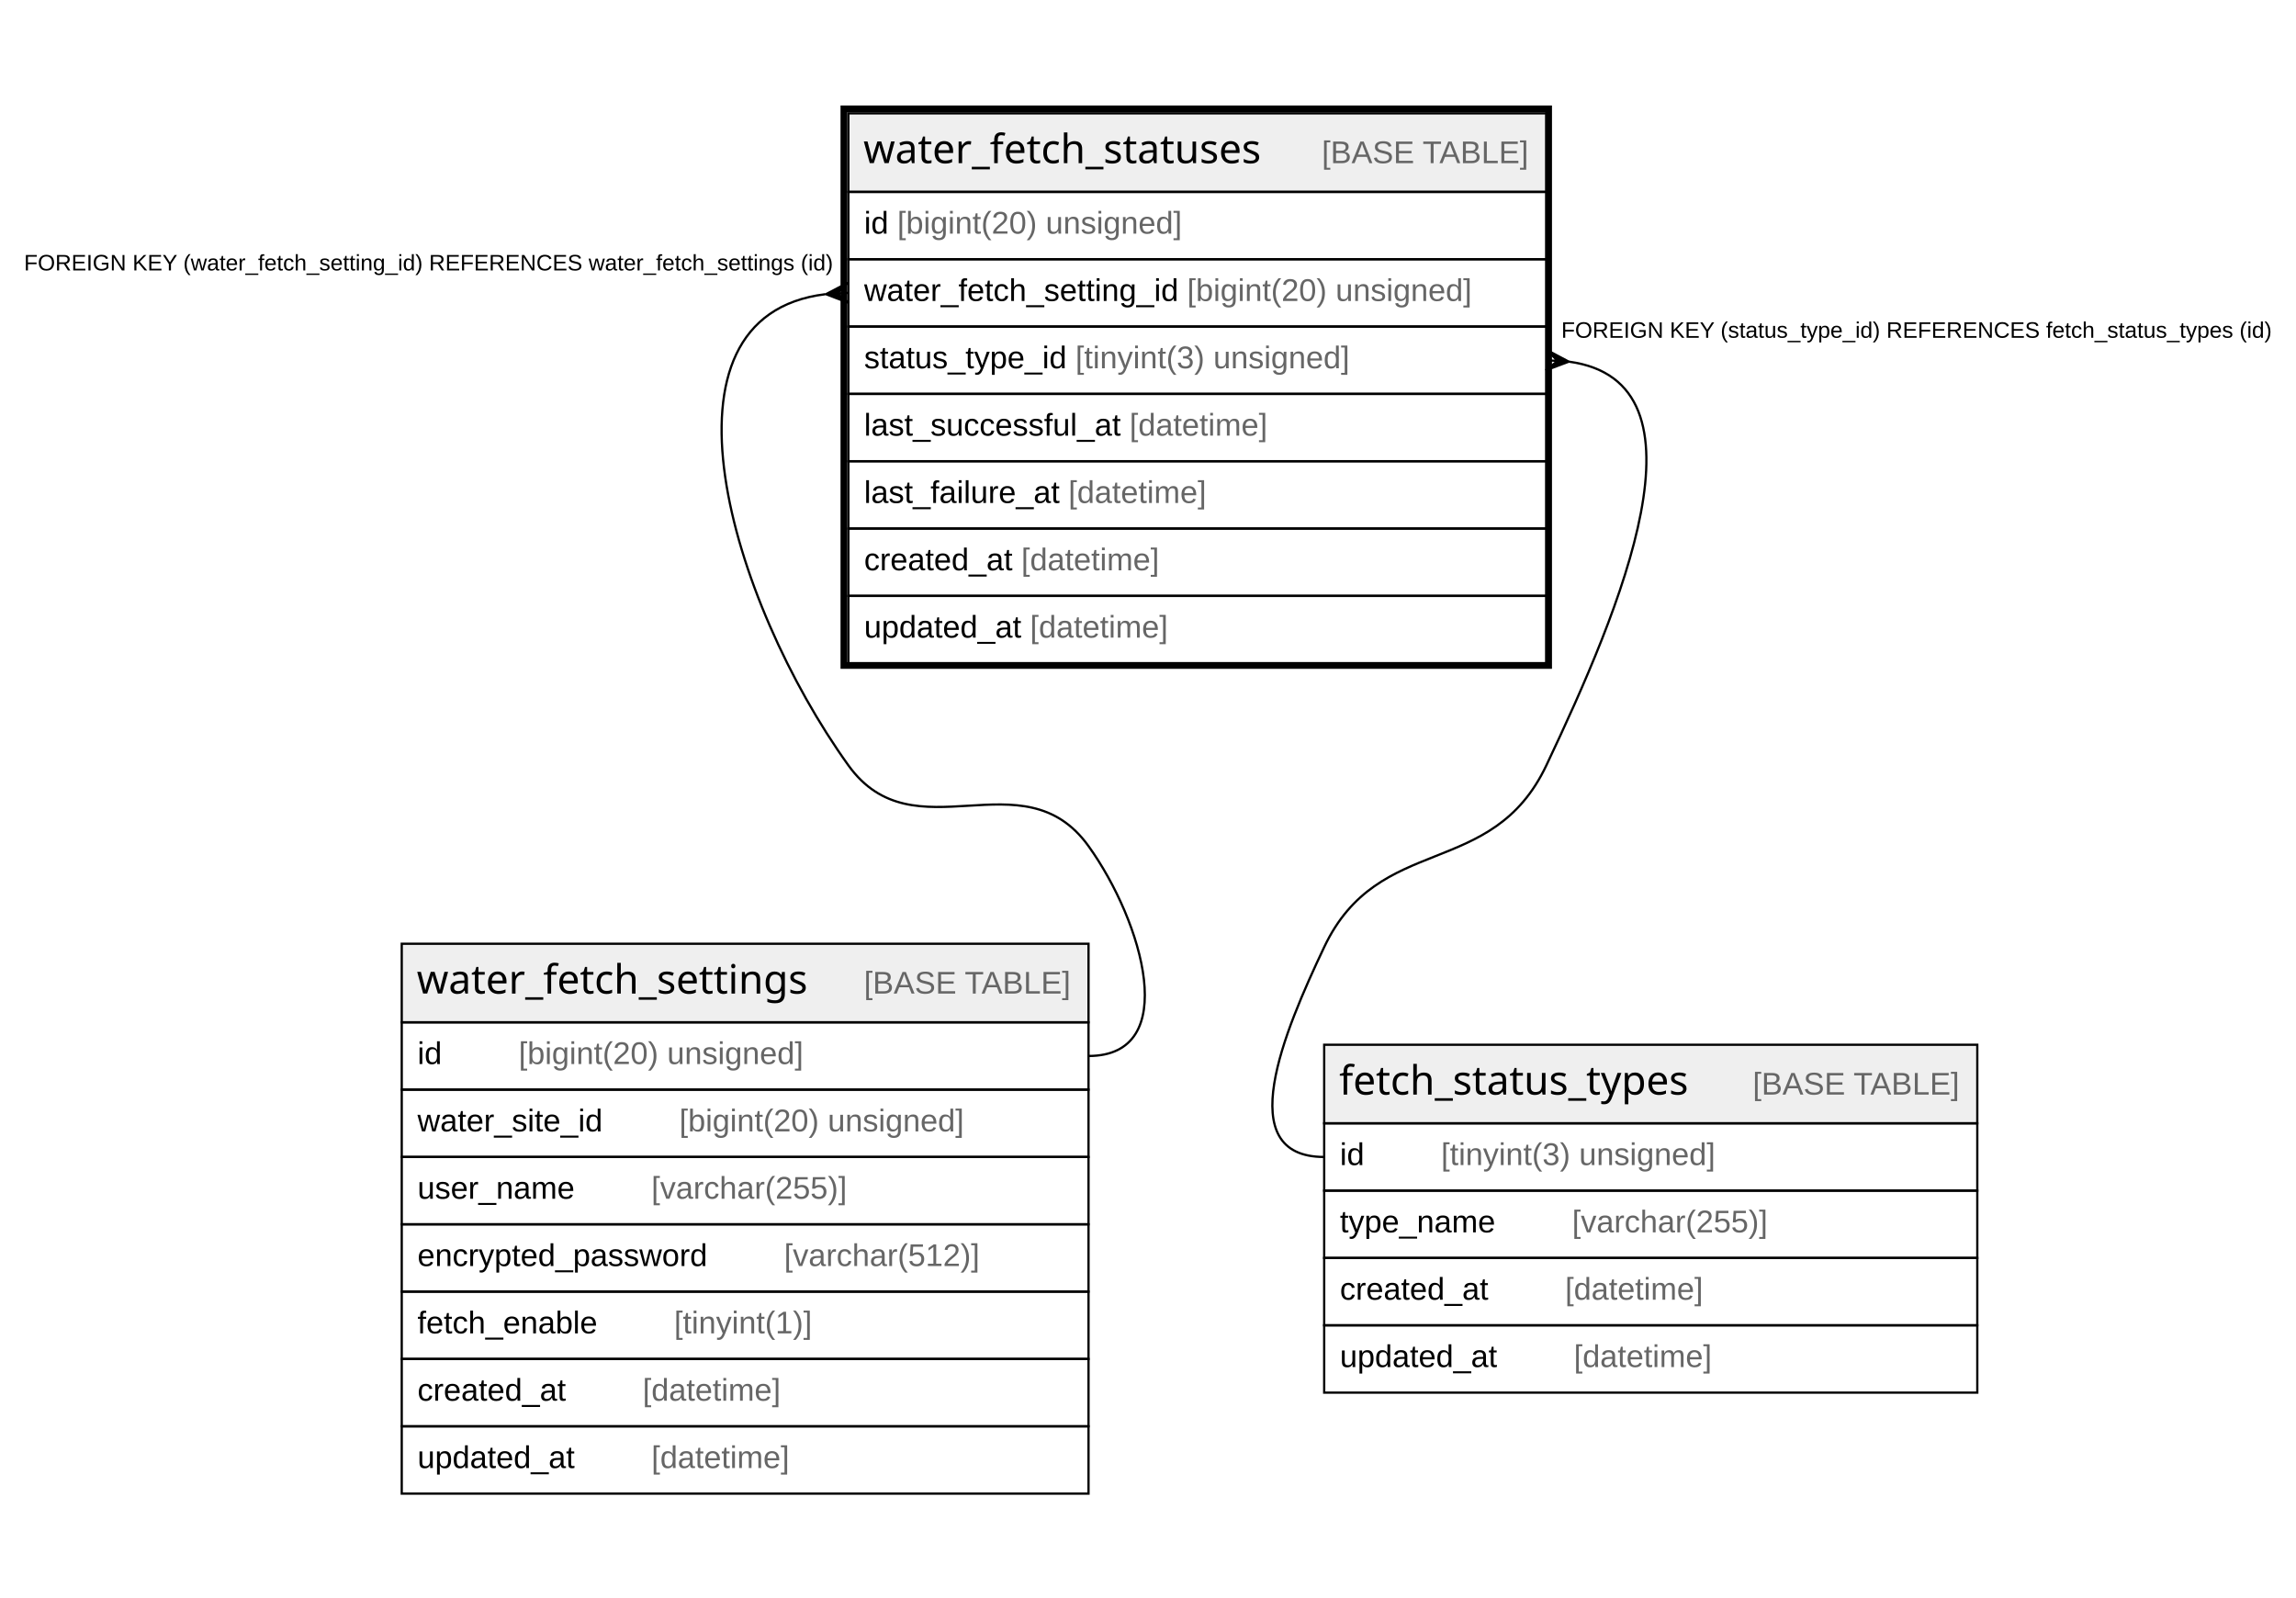
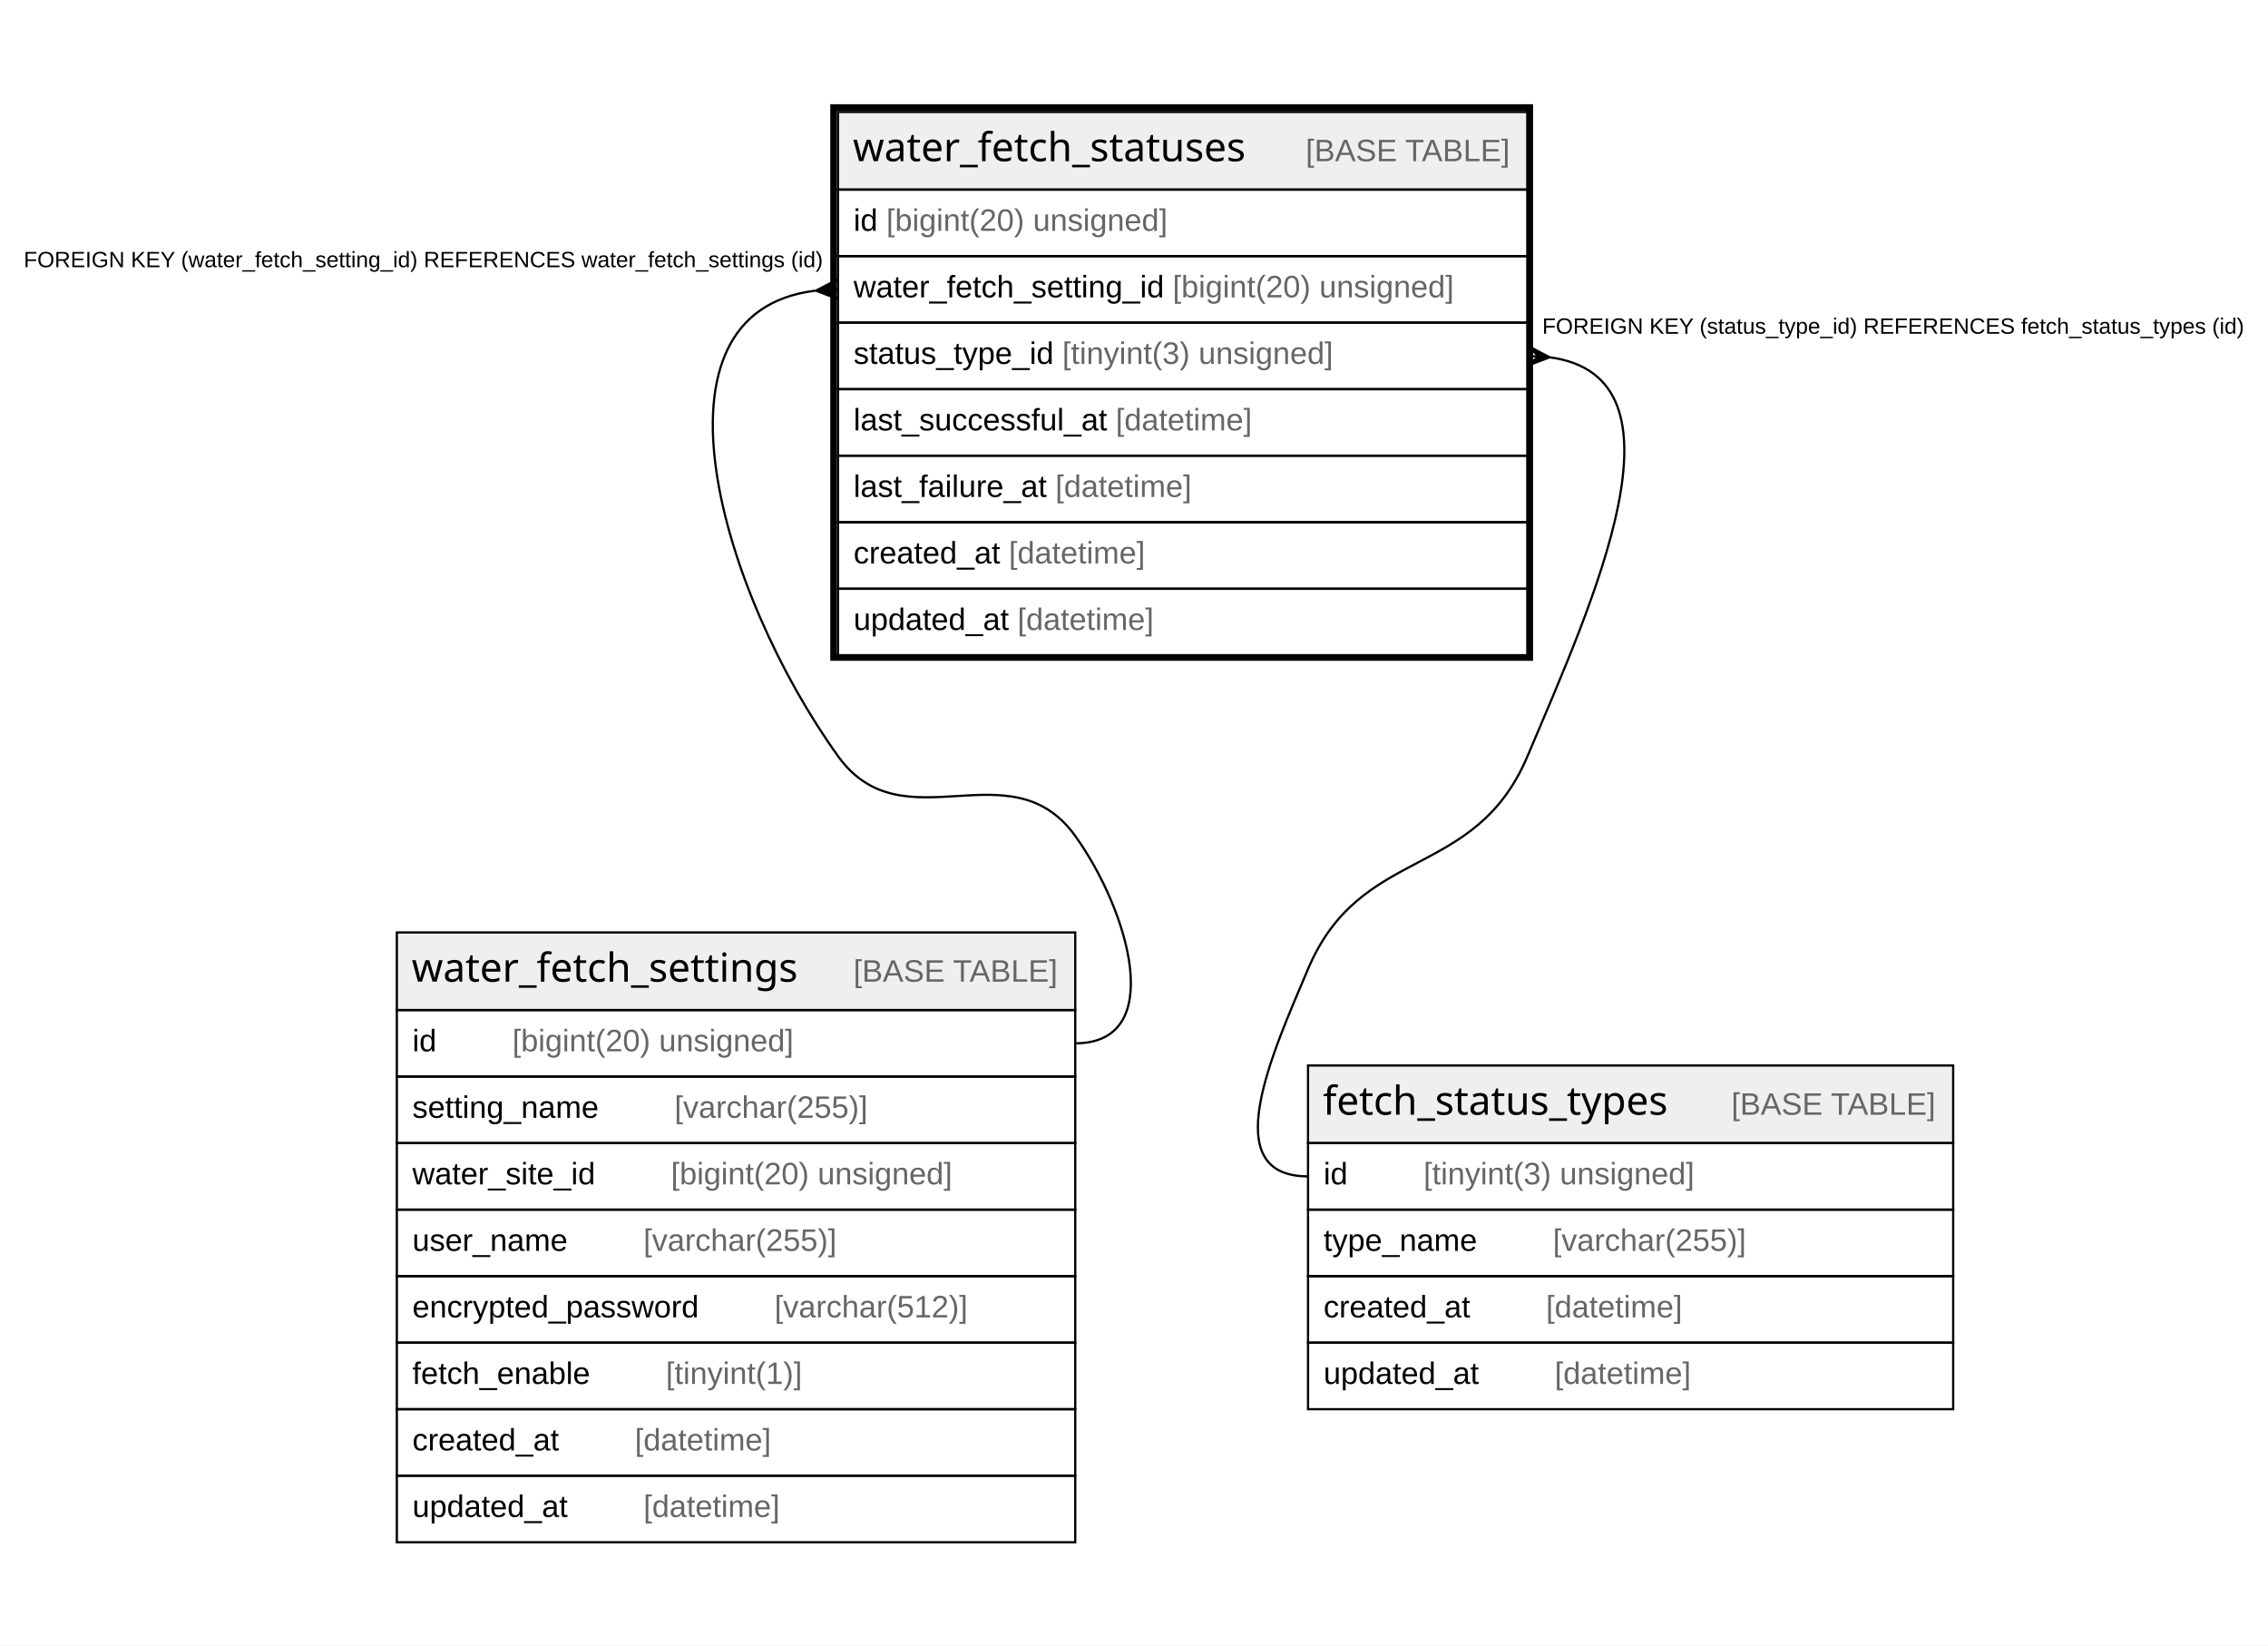
- <svg xmlns="http://www.w3.org/2000/svg" width="1023pt" height="712pt" viewBox="0.00 0.00 1023.00 712.00">
-   <g id="graph0" class="graph" transform="scale(1 1) rotate(0) translate(4 708)">
-     <polygon fill="#ffffff" stroke="transparent" points="-4,4 -4,-708 1019,-708 1019,4 -4,4" />
+ <svg xmlns="http://www.w3.org/2000/svg" width="1023pt" height="742pt" viewBox="0.00 0.00 1023.00 742.00">
+   <g id="graph0" class="graph" transform="scale(1 1) rotate(0) translate(4 738)">
+     <polygon fill="#ffffff" stroke="transparent" points="-4,4 -4,-738 1019,-738 1019,4 -4,4" />
    <g id="node1" class="node">
-       <polygon fill="#efefef" stroke="transparent" points="374,-622.5 374,-657.5 685,-657.5 685,-622.5 374,-622.5" />
-       <polygon fill="none" stroke="#000000" points="374,-622.5 374,-657.5 685,-657.5 685,-622.5 374,-622.5" />
-       <text text-anchor="start" x="380.689" y="-635.3" font-family="Arial Bold" font-size="18.00" fill="#000000">water_fetch_statuses</text>
-       <text text-anchor="start" x="550.743" y="-635.3" font-family="Arial" font-size="14.00" fill="#000000">    </text>
-       <text text-anchor="start" x="584.947" y="-635.3" font-family="Arial" font-size="14.00" fill="#666666">[BASE TABLE]</text>
+       <polygon fill="#efefef" stroke="transparent" points="374,-652.5 374,-687.5 685,-687.5 685,-652.5 374,-652.5" />
+       <polygon fill="none" stroke="#000000" points="374,-652.5 374,-687.5 685,-687.5 685,-652.5 374,-652.5" />
+       <text text-anchor="start" x="380.689" y="-665.3" font-family="Arial Bold" font-size="18.00" fill="#000000">water_fetch_statuses</text>
+       <text text-anchor="start" x="550.743" y="-665.3" font-family="Arial" font-size="14.00" fill="#000000">    </text>
+       <text text-anchor="start" x="584.947" y="-665.3" font-family="Arial" font-size="14.00" fill="#666666">[BASE TABLE]</text>
+       <polygon fill="none" stroke="#000000" points="374,-622.5 374,-652.5 685,-652.5 685,-622.5 374,-622.5" />
+       <text text-anchor="start" x="381" y="-633.9" font-family="Arial" font-size="14.00" fill="#000000">id </text>
+       <text text-anchor="start" x="395.78" y="-633.9" font-family="Arial" font-size="14.00" fill="#666666">[bigint(20) unsigned]</text>
      <polygon fill="none" stroke="#000000" points="374,-592.5 374,-622.5 685,-622.5 685,-592.5 374,-592.5" />
-       <text text-anchor="start" x="381" y="-603.9" font-family="Arial" font-size="14.00" fill="#000000">id </text>
-       <text text-anchor="start" x="395.78" y="-603.9" font-family="Arial" font-size="14.00" fill="#666666">[bigint(20) unsigned]</text>
+       <text text-anchor="start" x="381" y="-603.9" font-family="Arial" font-size="14.00" fill="#000000">water_fetch_setting_id </text>
+       <text text-anchor="start" x="524.933" y="-603.9" font-family="Arial" font-size="14.00" fill="#666666">[bigint(20) unsigned]</text>
      <polygon fill="none" stroke="#000000" points="374,-562.5 374,-592.5 685,-592.5 685,-562.5 374,-562.5" />
-       <text text-anchor="start" x="381" y="-573.9" font-family="Arial" font-size="14.00" fill="#000000">water_fetch_setting_id </text>
-       <text text-anchor="start" x="524.933" y="-573.9" font-family="Arial" font-size="14.00" fill="#666666">[bigint(20) unsigned]</text>
+       <text text-anchor="start" x="381" y="-573.9" font-family="Arial" font-size="14.00" fill="#000000">status_type_id </text>
+       <text text-anchor="start" x="475.147" y="-573.9" font-family="Arial" font-size="14.00" fill="#666666">[tinyint(3) unsigned]</text>
      <polygon fill="none" stroke="#000000" points="374,-532.5 374,-562.5 685,-562.5 685,-532.5 374,-532.5" />
-       <text text-anchor="start" x="381" y="-543.9" font-family="Arial" font-size="14.00" fill="#000000">status_type_id </text>
-       <text text-anchor="start" x="475.147" y="-543.9" font-family="Arial" font-size="14.00" fill="#666666">[tinyint(3) unsigned]</text>
+       <text text-anchor="start" x="381" y="-543.9" font-family="Arial" font-size="14.00" fill="#000000">last_successful_at </text>
+       <text text-anchor="start" x="499.254" y="-543.9" font-family="Arial" font-size="14.00" fill="#666666">[datetime]</text>
      <polygon fill="none" stroke="#000000" points="374,-502.5 374,-532.5 685,-532.5 685,-502.5 374,-502.5" />
-       <text text-anchor="start" x="381" y="-513.9" font-family="Arial" font-size="14.00" fill="#000000">last_successful_at </text>
-       <text text-anchor="start" x="499.254" y="-513.9" font-family="Arial" font-size="14.00" fill="#666666">[datetime]</text>
+       <text text-anchor="start" x="381" y="-513.9" font-family="Arial" font-size="14.00" fill="#000000">last_failure_at </text>
+       <text text-anchor="start" x="472.021" y="-513.9" font-family="Arial" font-size="14.00" fill="#666666">[datetime]</text>
      <polygon fill="none" stroke="#000000" points="374,-472.5 374,-502.5 685,-502.5 685,-472.5 374,-472.5" />
-       <text text-anchor="start" x="381" y="-483.9" font-family="Arial" font-size="14.00" fill="#000000">last_failure_at </text>
-       <text text-anchor="start" x="472.021" y="-483.9" font-family="Arial" font-size="14.00" fill="#666666">[datetime]</text>
+       <text text-anchor="start" x="381" y="-483.9" font-family="Arial" font-size="14.00" fill="#000000">created_at </text>
+       <text text-anchor="start" x="451.028" y="-483.9" font-family="Arial" font-size="14.00" fill="#666666">[datetime]</text>
      <polygon fill="none" stroke="#000000" points="374,-442.5 374,-472.5 685,-472.5 685,-442.5 374,-442.5" />
-       <text text-anchor="start" x="381" y="-453.9" font-family="Arial" font-size="14.00" fill="#000000">created_at </text>
-       <text text-anchor="start" x="451.028" y="-453.9" font-family="Arial" font-size="14.00" fill="#666666">[datetime]</text>
-       <polygon fill="none" stroke="#000000" points="374,-412.5 374,-442.5 685,-442.5 685,-412.5 374,-412.5" />
-       <text text-anchor="start" x="381" y="-423.9" font-family="Arial" font-size="14.00" fill="#000000">updated_at </text>
-       <text text-anchor="start" x="454.933" y="-423.9" font-family="Arial" font-size="14.00" fill="#666666">[datetime]</text>
-       <polygon fill="none" stroke="#000000" stroke-width="3" points="372,-411.5 372,-659.5 686,-659.5 686,-411.5 372,-411.5" />
+       <text text-anchor="start" x="381" y="-453.9" font-family="Arial" font-size="14.00" fill="#000000">updated_at </text>
+       <text text-anchor="start" x="454.933" y="-453.9" font-family="Arial" font-size="14.00" fill="#666666">[datetime]</text>
+       <polygon fill="none" stroke="#000000" stroke-width="3" points="372,-441.5 372,-689.5 686,-689.5 686,-441.5 372,-441.5" />
    </g>
    <g id="node2" class="node">
-       <polygon fill="#efefef" stroke="transparent" points="175,-252.5 175,-287.5 481,-287.5 481,-252.5 175,-252.5" />
-       <polygon fill="none" stroke="#000000" points="175,-252.5 175,-287.5 481,-287.5 481,-252.5 175,-252.5" />
-       <text text-anchor="start" x="181.692" y="-265.3" font-family="Arial Bold" font-size="18.00" fill="#000000">water_fetch_settings</text>
-       <text text-anchor="start" x="346.74" y="-265.3" font-family="Arial" font-size="14.00" fill="#000000">    </text>
-       <text text-anchor="start" x="380.945" y="-265.3" font-family="Arial" font-size="14.00" fill="#666666">[BASE TABLE]</text>
+       <polygon fill="#efefef" stroke="transparent" points="175,-282.5 175,-317.5 481,-317.5 481,-282.5 175,-282.5" />
+       <polygon fill="none" stroke="#000000" points="175,-282.5 175,-317.5 481,-317.5 481,-282.5 175,-282.5" />
+       <text text-anchor="start" x="181.692" y="-295.3" font-family="Arial Bold" font-size="18.00" fill="#000000">water_fetch_settings</text>
+       <text text-anchor="start" x="346.74" y="-295.3" font-family="Arial" font-size="14.00" fill="#000000">    </text>
+       <text text-anchor="start" x="380.945" y="-295.3" font-family="Arial" font-size="14.00" fill="#666666">[BASE TABLE]</text>
+       <polygon fill="none" stroke="#000000" points="175,-252.5 175,-282.5 481,-282.5 481,-252.5 175,-252.5" />
+       <text text-anchor="start" x="182" y="-263.9" font-family="Arial" font-size="14.00" fill="#000000">id    </text>
+       <text text-anchor="start" x="227.094" y="-263.9" font-family="Arial" font-size="14.00" fill="#666666">[bigint(20) unsigned]</text>
      <polygon fill="none" stroke="#000000" points="175,-222.5 175,-252.5 481,-252.5 481,-222.5 175,-222.5" />
-       <text text-anchor="start" x="182" y="-233.9" font-family="Arial" font-size="14.00" fill="#000000">id    </text>
-       <text text-anchor="start" x="227.094" y="-233.9" font-family="Arial" font-size="14.00" fill="#666666">[bigint(20) unsigned]</text>
+       <text text-anchor="start" x="182" y="-233.9" font-family="Arial" font-size="14.00" fill="#000000">setting_name    </text>
+       <text text-anchor="start" x="300.231" y="-233.9" font-family="Arial" font-size="14.00" fill="#666666">[varchar(255)]</text>
      <polygon fill="none" stroke="#000000" points="175,-192.5 175,-222.5 481,-222.5 481,-192.5 175,-192.5" />
      <text text-anchor="start" x="182" y="-203.9" font-family="Arial" font-size="14.00" fill="#000000">water_site_id    </text>
      <text text-anchor="start" x="298.662" y="-203.9" font-family="Arial" font-size="14.00" fill="#666666">[bigint(20) unsigned]</text>
      <polygon fill="none" stroke="#000000" points="175,-162.5 175,-192.5 481,-192.5 481,-162.5 175,-162.5" />
      <text text-anchor="start" x="182" y="-173.9" font-family="Arial" font-size="14.00" fill="#000000">user_name    </text>
      <text text-anchor="start" x="286.222" y="-173.9" font-family="Arial" font-size="14.00" fill="#666666">[varchar(255)]</text>
      <polygon fill="none" stroke="#000000" points="175,-132.5 175,-162.5 481,-162.5 481,-132.5 175,-132.5" />
      <text text-anchor="start" x="182" y="-143.9" font-family="Arial" font-size="14.00" fill="#000000">encrypted_password    </text>
      <text text-anchor="start" x="345.349" y="-143.9" font-family="Arial" font-size="14.00" fill="#666666">[varchar(512)]</text>
      <polygon fill="none" stroke="#000000" points="175,-102.5 175,-132.5 481,-132.5 481,-102.5 175,-102.5" />
      <text text-anchor="start" x="182" y="-113.9" font-family="Arial" font-size="14.00" fill="#000000">fetch_enable    </text>
      <text text-anchor="start" x="296.353" y="-113.9" font-family="Arial" font-size="14.00" fill="#666666">[tinyint(1)]</text>
      <polygon fill="none" stroke="#000000" points="175,-72.5 175,-102.5 481,-102.5 481,-72.5 175,-72.5" />
      <text text-anchor="start" x="182" y="-83.9" font-family="Arial" font-size="14.00" fill="#000000">created_at    </text>
      <text text-anchor="start" x="282.342" y="-83.9" font-family="Arial" font-size="14.00" fill="#666666">[datetime]</text>
      <polygon fill="none" stroke="#000000" points="175,-42.5 175,-72.5 481,-72.5 481,-42.5 175,-42.5" />
      <text text-anchor="start" x="182" y="-53.9" font-family="Arial" font-size="14.00" fill="#000000">updated_at    </text>
      <text text-anchor="start" x="286.247" y="-53.9" font-family="Arial" font-size="14.00" fill="#666666">[datetime]</text>
    </g>
    <g id="edge1" class="edge">
-       <path fill="none" stroke="#000000" d="M363.636,-576.896C283.512,-567.079 321.536,-440.005 374,-367 403.281,-326.255 451.719,-371.745 481,-331 505.251,-297.254 522.556,-237.5 481,-237.5" />
-       <polygon fill="#000000" stroke="#000000" points="364.017,-576.918 373.738,-581.992 369.009,-577.209 374,-577.5 374,-577.5 374,-577.5 369.009,-577.209 374.262,-573.008 364.017,-576.918 364.017,-576.918" />
-       <text text-anchor="start" x="6.699" y="-587.5" font-family="Arial" font-size="10.00" fill="#000000">FOREIGN KEY (water_fetch_setting_id) REFERENCES water_fetch_settings (id)</text>
+       <path fill="none" stroke="#000000" d="M363.636,-606.896C283.512,-597.079 321.536,-470.005 374,-397 403.281,-356.255 451.719,-401.745 481,-361 505.251,-327.254 522.556,-267.5 481,-267.5" />
+       <polygon fill="#000000" stroke="#000000" points="364.017,-606.918 373.738,-611.992 369.009,-607.209 374,-607.5 374,-607.5 374,-607.5 369.009,-607.209 374.262,-603.008 364.017,-606.918 364.017,-606.918" />
+       <text text-anchor="start" x="6.699" y="-617.5" font-family="Arial" font-size="10.00" fill="#000000">FOREIGN KEY (water_fetch_setting_id) REFERENCES water_fetch_settings (id)</text>
    </g>
    <g id="node3" class="node">
-       <polygon fill="#efefef" stroke="transparent" points="586,-207.5 586,-242.5 877,-242.5 877,-207.5 586,-207.5" />
-       <polygon fill="none" stroke="#000000" points="586,-207.5 586,-242.5 877,-242.5 877,-207.5 586,-207.5" />
-       <text text-anchor="start" x="592.686" y="-220.3" font-family="Arial Bold" font-size="18.00" fill="#000000">fetch_status_types</text>
-       <text text-anchor="start" x="742.746" y="-220.3" font-family="Arial" font-size="14.00" fill="#000000">    </text>
-       <text text-anchor="start" x="776.951" y="-220.3" font-family="Arial" font-size="14.00" fill="#666666">[BASE TABLE]</text>
-       <polygon fill="none" stroke="#000000" points="586,-177.5 586,-207.5 877,-207.5 877,-177.5 586,-177.5" />
-       <text text-anchor="start" x="593" y="-188.9" font-family="Arial" font-size="14.00" fill="#000000">id    </text>
-       <text text-anchor="start" x="638.094" y="-188.9" font-family="Arial" font-size="14.00" fill="#666666">[tinyint(3) unsigned]</text>
-       <polygon fill="none" stroke="#000000" points="586,-147.5 586,-177.5 877,-177.5 877,-147.5 586,-147.5" />
-       <text text-anchor="start" x="593" y="-158.9" font-family="Arial" font-size="14.00" fill="#000000">type_name    </text>
-       <text text-anchor="start" x="696.452" y="-158.9" font-family="Arial" font-size="14.00" fill="#666666">[varchar(255)]</text>
-       <polygon fill="none" stroke="#000000" points="586,-117.5 586,-147.5 877,-147.5 877,-117.5 586,-117.5" />
-       <text text-anchor="start" x="593" y="-128.9" font-family="Arial" font-size="14.00" fill="#000000">created_at    </text>
-       <text text-anchor="start" x="693.342" y="-128.9" font-family="Arial" font-size="14.00" fill="#666666">[datetime]</text>
-       <polygon fill="none" stroke="#000000" points="586,-87.5 586,-117.5 877,-117.5 877,-87.5 586,-87.5" />
-       <text text-anchor="start" x="593" y="-98.9" font-family="Arial" font-size="14.00" fill="#000000">updated_at    </text>
-       <text text-anchor="start" x="697.247" y="-98.9" font-family="Arial" font-size="14.00" fill="#666666">[datetime]</text>
+       <polygon fill="#efefef" stroke="transparent" points="586,-222.5 586,-257.5 877,-257.5 877,-222.5 586,-222.5" />
+       <polygon fill="none" stroke="#000000" points="586,-222.5 586,-257.5 877,-257.5 877,-222.5 586,-222.5" />
+       <text text-anchor="start" x="592.686" y="-235.3" font-family="Arial Bold" font-size="18.00" fill="#000000">fetch_status_types</text>
+       <text text-anchor="start" x="742.746" y="-235.3" font-family="Arial" font-size="14.00" fill="#000000">    </text>
+       <text text-anchor="start" x="776.951" y="-235.3" font-family="Arial" font-size="14.00" fill="#666666">[BASE TABLE]</text>
+       <polygon fill="none" stroke="#000000" points="586,-192.5 586,-222.5 877,-222.5 877,-192.5 586,-192.5" />
+       <text text-anchor="start" x="593" y="-203.9" font-family="Arial" font-size="14.00" fill="#000000">id    </text>
+       <text text-anchor="start" x="638.094" y="-203.9" font-family="Arial" font-size="14.00" fill="#666666">[tinyint(3) unsigned]</text>
+       <polygon fill="none" stroke="#000000" points="586,-162.5 586,-192.5 877,-192.5 877,-162.5 586,-162.5" />
+       <text text-anchor="start" x="593" y="-173.9" font-family="Arial" font-size="14.00" fill="#000000">type_name    </text>
+       <text text-anchor="start" x="696.452" y="-173.9" font-family="Arial" font-size="14.00" fill="#666666">[varchar(255)]</text>
+       <polygon fill="none" stroke="#000000" points="586,-132.5 586,-162.5 877,-162.5 877,-132.5 586,-132.5" />
+       <text text-anchor="start" x="593" y="-143.9" font-family="Arial" font-size="14.00" fill="#000000">created_at    </text>
+       <text text-anchor="start" x="693.342" y="-143.9" font-family="Arial" font-size="14.00" fill="#666666">[datetime]</text>
+       <polygon fill="none" stroke="#000000" points="586,-102.5 586,-132.5 877,-132.5 877,-102.5 586,-102.5" />
+       <text text-anchor="start" x="593" y="-113.9" font-family="Arial" font-size="14.00" fill="#000000">updated_at    </text>
+       <text text-anchor="start" x="697.247" y="-113.9" font-family="Arial" font-size="14.00" fill="#666666">[datetime]</text>
    </g>
    <g id="edge2" class="edge">
-       <path fill="none" stroke="#000000" d="M695.06,-546.859C761.124,-537.868 717.81,-436.238 685,-367 660.655,-315.626 610.345,-337.374 586,-286 568.205,-248.447 544.444,-192.5 586,-192.5" />
-       <polygon fill="#000000" stroke="#000000" points="694.98,-546.864 684.714,-543.009 689.99,-547.182 685,-547.5 685,-547.5 685,-547.5 689.99,-547.182 685.286,-551.991 694.98,-546.864 694.98,-546.864" />
-       <text text-anchor="start" x="691.643" y="-557.5" font-family="Arial" font-size="10.00" fill="#000000">FOREIGN KEY (status_type_id) REFERENCES fetch_status_types (id)</text>
+       <path fill="none" stroke="#000000" d="M695.043,-576.867C760.86,-567.987 714.864,-467.559 685,-397 661.111,-340.558 609.889,-357.442 586,-301 569.803,-262.731 544.444,-207.5 586,-207.5" />
+       <polygon fill="#000000" stroke="#000000" points="694.98,-576.871 684.717,-573.009 689.99,-577.186 685,-577.5 685,-577.5 685,-577.5 689.99,-577.186 685.283,-581.991 694.98,-576.871 694.98,-576.871" />
+       <text text-anchor="start" x="691.643" y="-587.5" font-family="Arial" font-size="10.00" fill="#000000">FOREIGN KEY (status_type_id) REFERENCES fetch_status_types (id)</text>
    </g>
  </g>
</svg>
